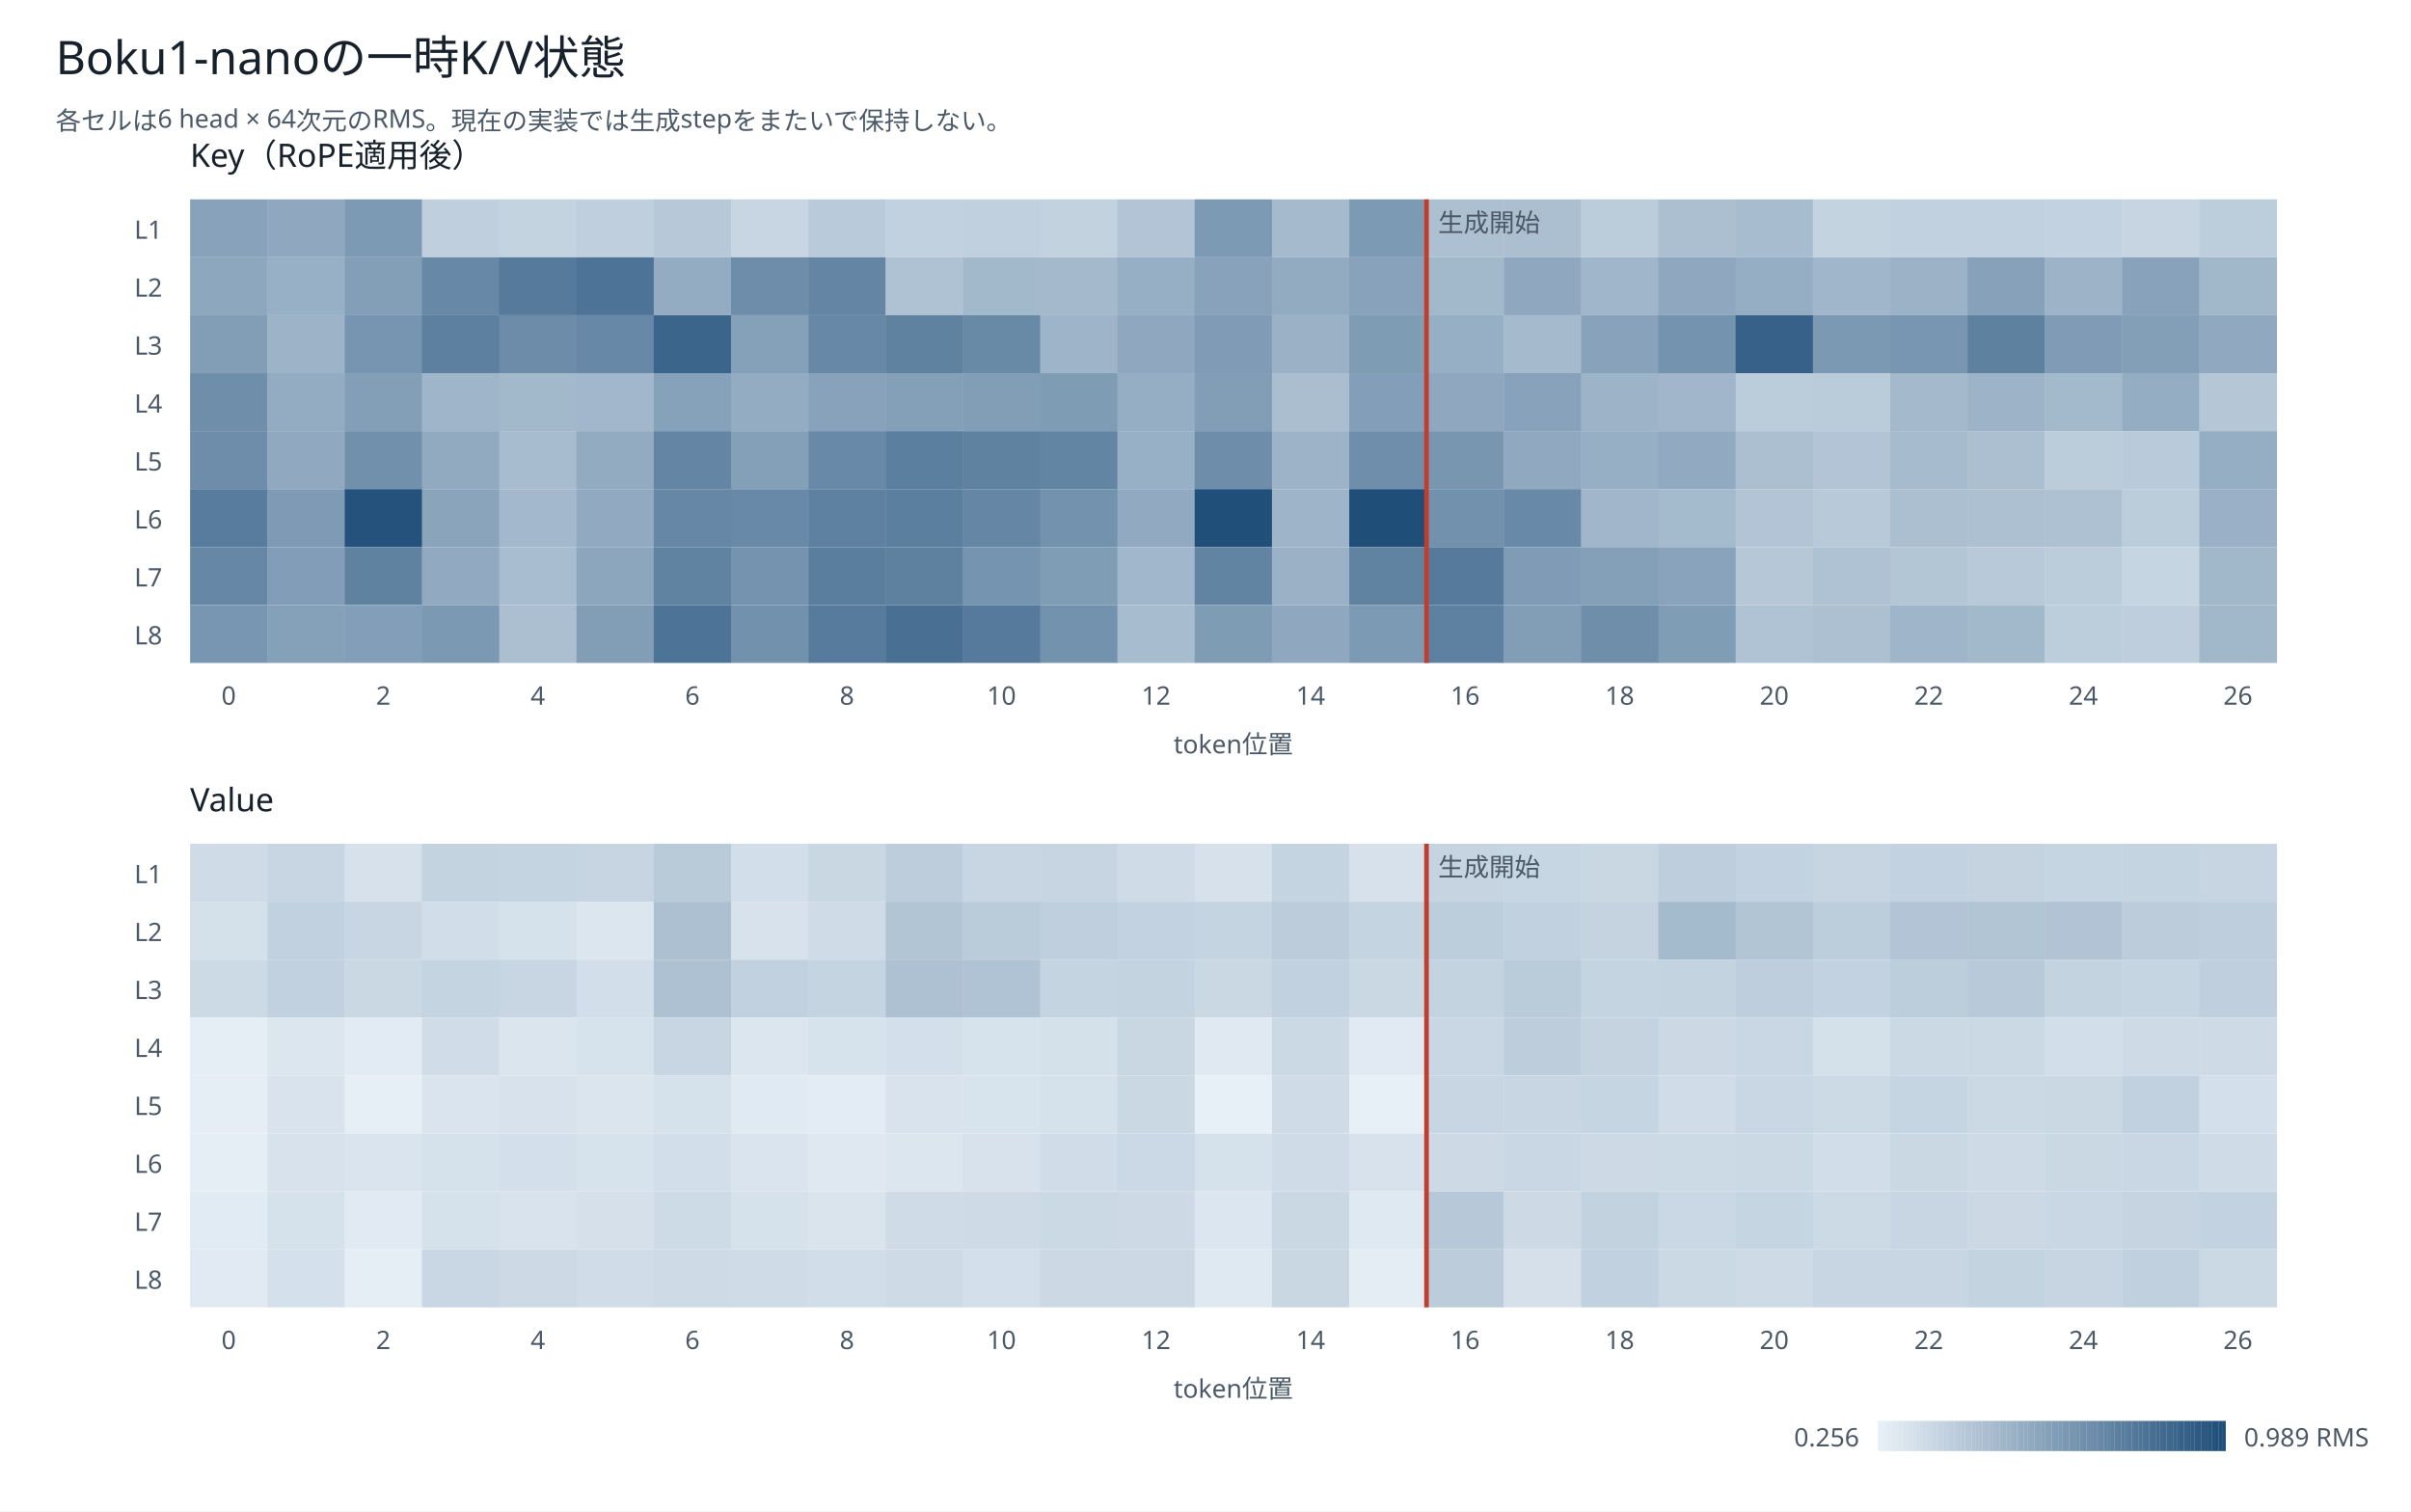
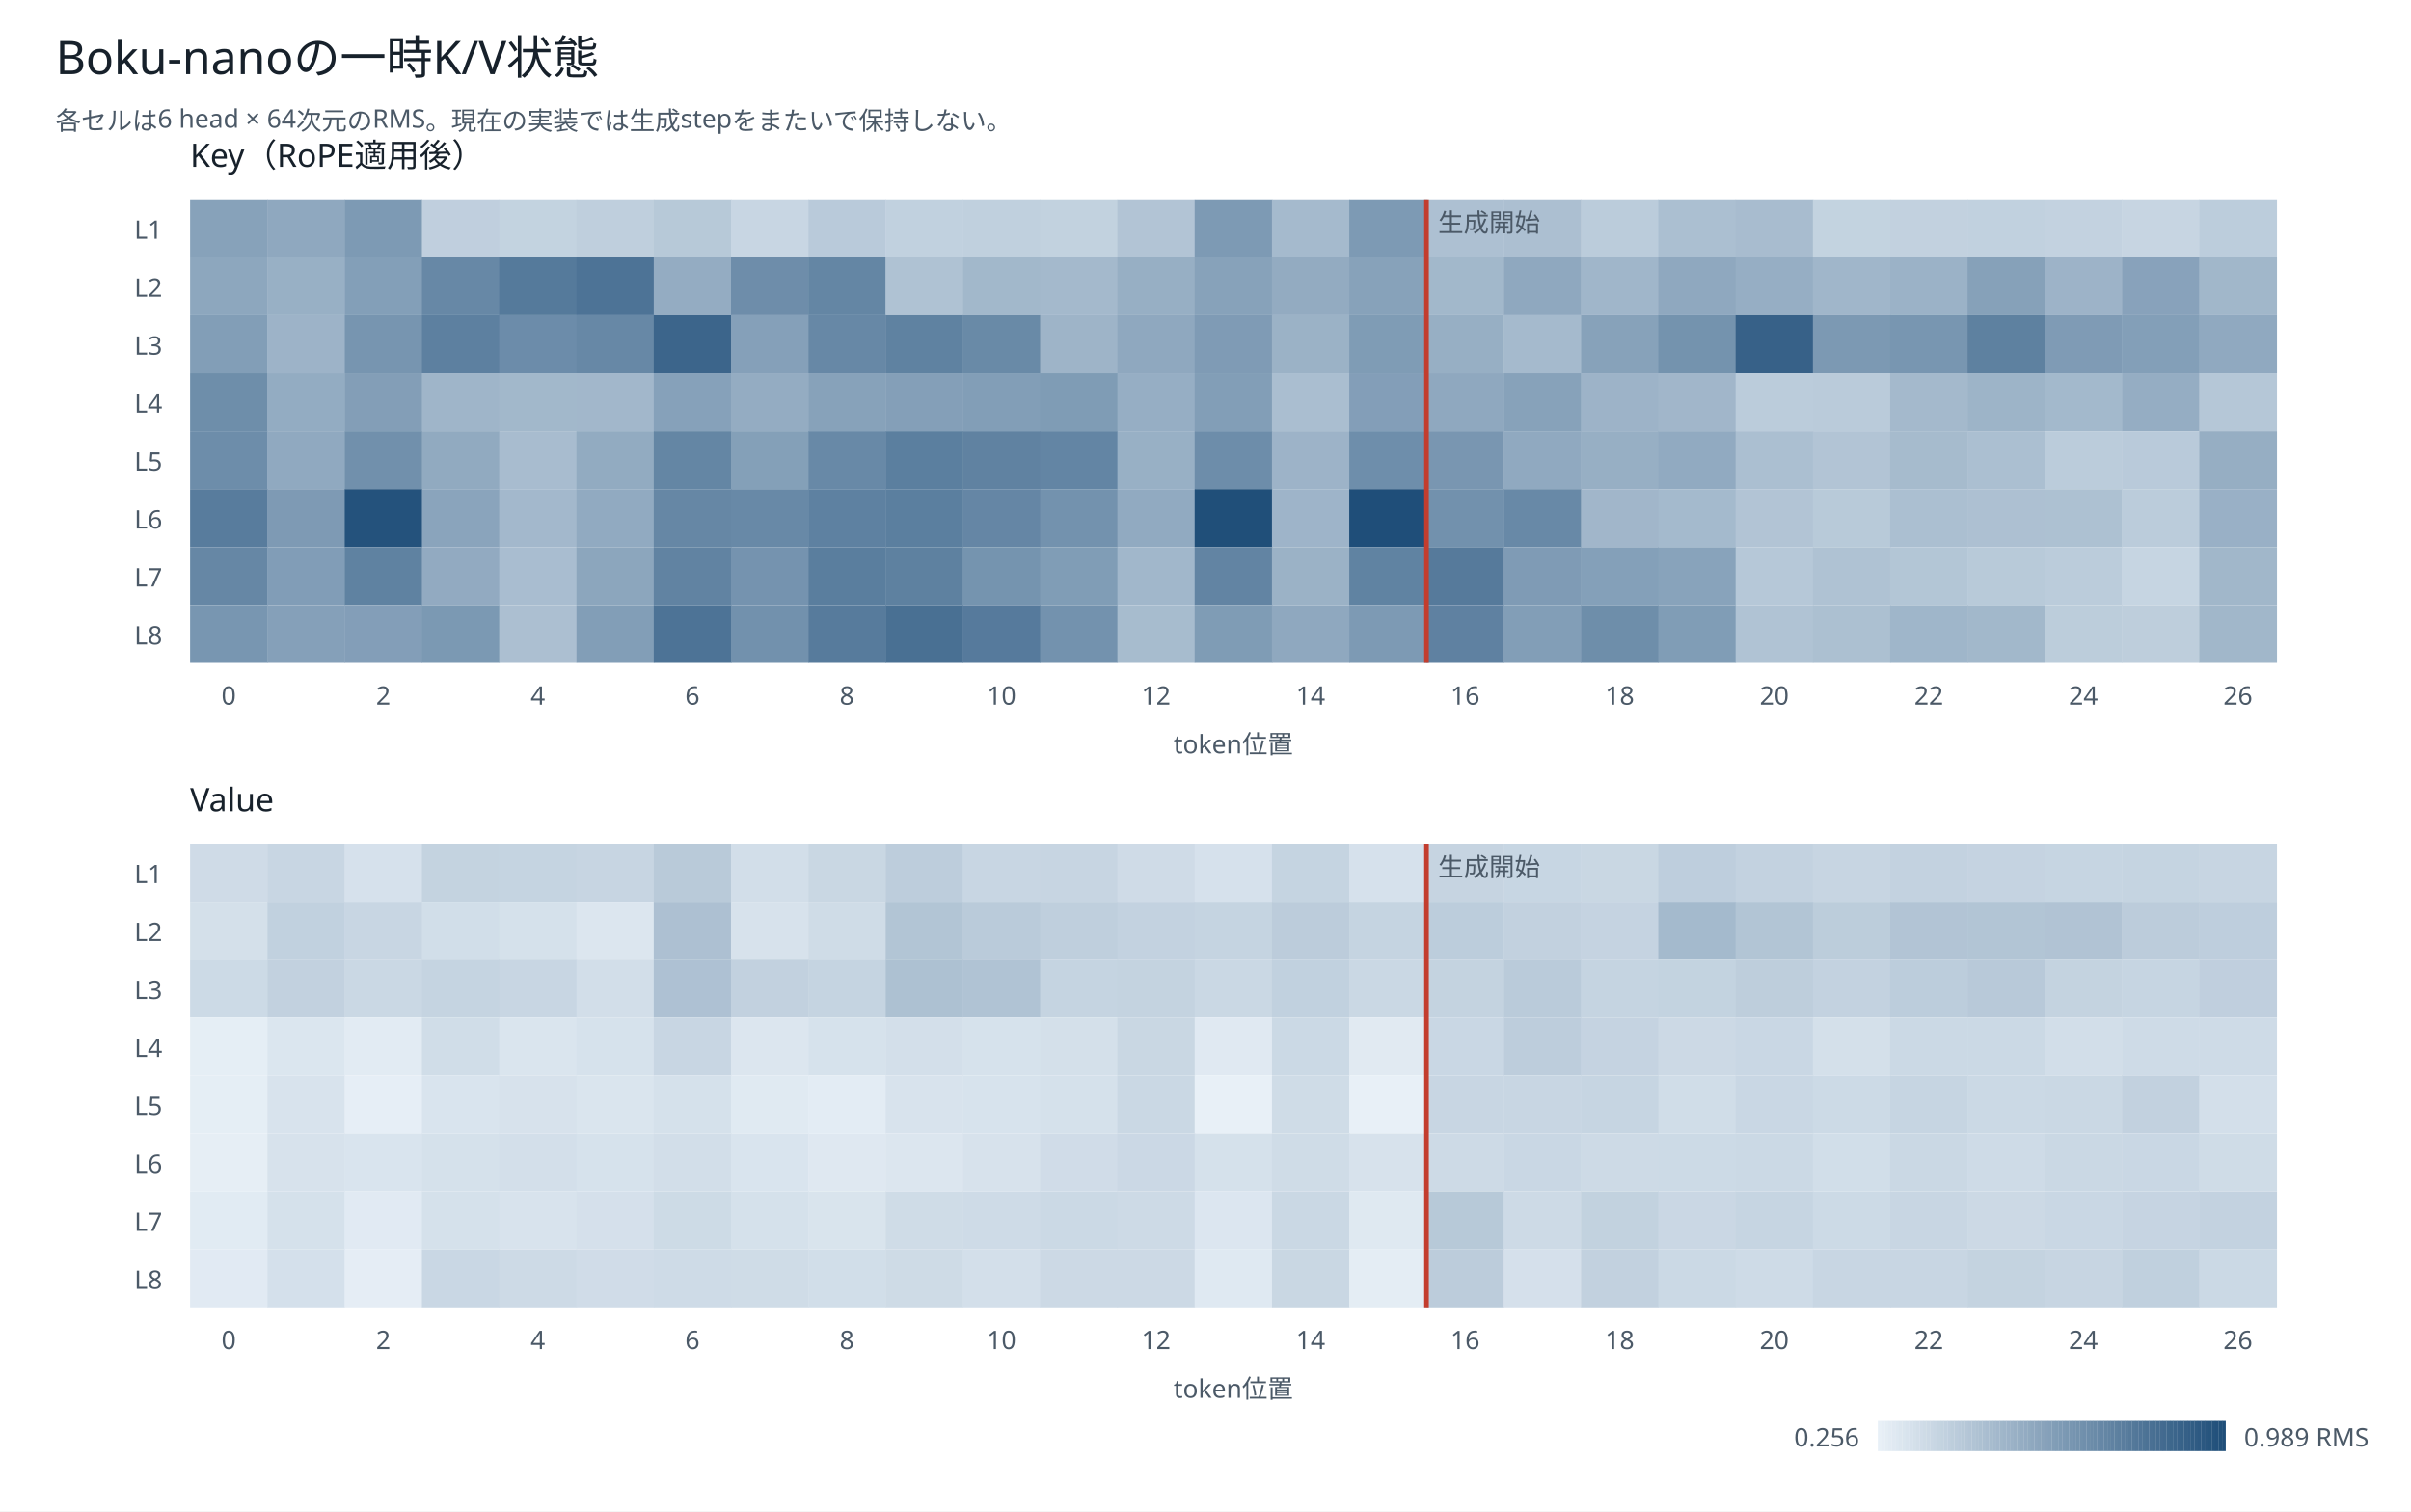
<svg xmlns="http://www.w3.org/2000/svg" width="1040" height="652" viewBox="0 0 1040 652">
  <rect width="100%" height="100%" fill="#ffffff" />
  <style>text{font-family:system-ui,sans-serif;fill:#17212b;font-size:13px}.small{font-size:11px;fill:#4b5967}.title{font-size:20px;font-weight:500}.label{font-size:14px;font-weight:500}</style>
-   <text x="24" y="32" class="title">Boku1-nanoの一時K/V状態</text>
+   <text x="24" y="32" class="title">Boku-nanoの一時K/V状態</text>
  <text x="24" y="56" class="small">各セルは6 head × 64次元のRMS。現在の実装では生成stepをまたいで保持しない。</text>
  <text x="82" y="72" class="label">Key（RoPE適用後）</text>
  <text x="70" y="103" text-anchor="end" class="small">L1</text>
  <rect x="82.00" y="86" width="33.53" height="25" fill="#87a2ba" />
  <rect x="115.33" y="86" width="33.53" height="25" fill="#8fa8bf" />
  <rect x="148.67" y="86" width="33.53" height="25" fill="#7d9ab4" />
  <rect x="182.00" y="86" width="33.53" height="25" fill="#c0cfde" />
  <rect x="215.33" y="86" width="33.53" height="25" fill="#c3d3e0" />
  <rect x="248.67" y="86" width="33.53" height="25" fill="#bfcfdd" />
  <rect x="282.00" y="86" width="33.53" height="25" fill="#b7c9d8" />
  <rect x="315.33" y="86" width="33.53" height="25" fill="#c8d6e3" />
  <rect x="348.67" y="86" width="33.53" height="25" fill="#b9cada" />
  <rect x="382.00" y="86" width="33.53" height="25" fill="#c1d1df" />
  <rect x="415.33" y="86" width="33.53" height="25" fill="#c0d0de" />
  <rect x="448.67" y="86" width="33.53" height="25" fill="#c2d2df" />
  <rect x="482.00" y="86" width="33.53" height="25" fill="#b2c4d5" />
  <rect x="515.33" y="86" width="33.53" height="25" fill="#7d9ab4" />
  <rect x="548.67" y="86" width="33.53" height="25" fill="#a5bacd" />
  <rect x="582.00" y="86" width="33.53" height="25" fill="#7d9ab4" />
  <rect x="615.33" y="86" width="33.53" height="25" fill="#adc0d2" />
  <rect x="648.67" y="86" width="33.53" height="25" fill="#acbfd1" />
  <rect x="682.00" y="86" width="33.53" height="25" fill="#bbccdb" />
  <rect x="715.33" y="86" width="33.53" height="25" fill="#abbfd1" />
  <rect x="748.67" y="86" width="33.53" height="25" fill="#a8bccf" />
  <rect x="782.00" y="86" width="33.53" height="25" fill="#c3d3e0" />
  <rect x="815.33" y="86" width="33.53" height="25" fill="#c2d1df" />
  <rect x="848.67" y="86" width="33.53" height="25" fill="#c1d1df" />
  <rect x="882.00" y="86" width="33.53" height="25" fill="#c3d2e0" />
  <rect x="915.33" y="86" width="33.53" height="25" fill="#c7d5e2" />
  <rect x="948.67" y="86" width="33.53" height="25" fill="#bccddc" />
  <text x="70" y="128" text-anchor="end" class="small">L2</text>
  <rect x="82.00" y="111" width="33.53" height="25" fill="#8da7be" />
  <rect x="115.33" y="111" width="33.53" height="25" fill="#98b0c5" />
  <rect x="148.67" y="111" width="33.53" height="25" fill="#839fb8" />
  <rect x="182.00" y="111" width="33.53" height="25" fill="#6788a6" />
  <rect x="215.33" y="111" width="33.53" height="25" fill="#557a9b" />
  <rect x="248.67" y="111" width="33.53" height="25" fill="#4d7396" />
  <rect x="282.00" y="111" width="33.53" height="25" fill="#94acc2" />
  <rect x="315.33" y="111" width="33.53" height="25" fill="#6e8daa" />
  <rect x="348.67" y="111" width="33.53" height="25" fill="#6486a4" />
  <rect x="382.00" y="111" width="33.53" height="25" fill="#afc2d3" />
  <rect x="415.33" y="111" width="33.53" height="25" fill="#a2b8cb" />
  <rect x="448.67" y="111" width="33.53" height="25" fill="#a4b9cc" />
  <rect x="482.00" y="111" width="33.53" height="25" fill="#97afc4" />
  <rect x="515.33" y="111" width="33.53" height="25" fill="#87a2ba" />
  <rect x="548.67" y="111" width="33.53" height="25" fill="#93abc1" />
  <rect x="582.00" y="111" width="33.53" height="25" fill="#87a2ba" />
  <rect x="615.33" y="111" width="33.53" height="25" fill="#a2b8cb" />
  <rect x="648.67" y="111" width="33.53" height="25" fill="#8fa8bf" />
  <rect x="682.00" y="111" width="33.53" height="25" fill="#a0b6ca" />
  <rect x="715.33" y="111" width="33.53" height="25" fill="#8fa8bf" />
  <rect x="748.67" y="111" width="33.53" height="25" fill="#96aec4" />
  <rect x="782.00" y="111" width="33.53" height="25" fill="#a0b6ca" />
  <rect x="815.33" y="111" width="33.53" height="25" fill="#9bb2c7" />
  <rect x="848.67" y="111" width="33.53" height="25" fill="#86a1b9" />
  <rect x="882.00" y="111" width="33.53" height="25" fill="#9db3c8" />
  <rect x="915.33" y="111" width="33.53" height="25" fill="#88a2bb" />
  <rect x="948.67" y="111" width="33.53" height="25" fill="#a1b7ca" />
  <text x="70" y="153" text-anchor="end" class="small">L3</text>
  <rect x="82.00" y="136" width="33.53" height="25" fill="#829eb7" />
  <rect x="115.33" y="136" width="33.53" height="25" fill="#9db3c8" />
  <rect x="148.67" y="136" width="33.53" height="25" fill="#7795b0" />
  <rect x="182.00" y="136" width="33.53" height="25" fill="#5d80a0" />
  <rect x="215.33" y="136" width="33.53" height="25" fill="#6c8caa" />
  <rect x="248.67" y="136" width="33.53" height="25" fill="#6788a6" />
  <rect x="282.00" y="136" width="33.53" height="25" fill="#3c658b" />
  <rect x="315.33" y="136" width="33.53" height="25" fill="#85a0b9" />
  <rect x="348.67" y="136" width="33.53" height="25" fill="#6788a6" />
  <rect x="382.00" y="136" width="33.53" height="25" fill="#5f82a1" />
  <rect x="415.33" y="136" width="33.53" height="25" fill="#698aa7" />
  <rect x="448.67" y="136" width="33.53" height="25" fill="#9eb4c8" />
  <rect x="482.00" y="136" width="33.53" height="25" fill="#8fa8bf" />
  <rect x="515.33" y="136" width="33.53" height="25" fill="#7f9bb5" />
  <rect x="548.67" y="136" width="33.53" height="25" fill="#9bb2c6" />
  <rect x="582.00" y="136" width="33.53" height="25" fill="#7f9cb5" />
  <rect x="615.33" y="136" width="33.53" height="25" fill="#97afc4" />
  <rect x="648.67" y="136" width="33.53" height="25" fill="#a5bacd" />
  <rect x="682.00" y="136" width="33.53" height="25" fill="#87a2ba" />
  <rect x="715.33" y="136" width="33.53" height="25" fill="#7493ae" />
  <rect x="748.67" y="136" width="33.53" height="25" fill="#376188" />
  <rect x="782.00" y="136" width="33.53" height="25" fill="#7c99b3" />
  <rect x="815.33" y="136" width="33.53" height="25" fill="#7896b1" />
  <rect x="848.67" y="136" width="33.53" height="25" fill="#5e81a0" />
  <rect x="882.00" y="136" width="33.53" height="25" fill="#7f9bb5" />
  <rect x="915.33" y="136" width="33.53" height="25" fill="#839fb8" />
  <rect x="948.67" y="136" width="33.53" height="25" fill="#90a9c0" />
  <text x="70" y="178" text-anchor="end" class="small">L4</text>
  <rect x="82.00" y="161" width="33.53" height="25" fill="#6e8eaa" />
  <rect x="115.33" y="161" width="33.53" height="25" fill="#93acc2" />
  <rect x="148.67" y="161" width="33.53" height="25" fill="#839eb7" />
  <rect x="182.00" y="161" width="33.53" height="25" fill="#9fb5c9" />
  <rect x="215.33" y="161" width="33.53" height="25" fill="#a2b8cb" />
  <rect x="248.67" y="161" width="33.53" height="25" fill="#a2b7cb" />
  <rect x="282.00" y="161" width="33.53" height="25" fill="#86a1ba" />
  <rect x="315.33" y="161" width="33.53" height="25" fill="#94acc2" />
  <rect x="348.67" y="161" width="33.53" height="25" fill="#87a2ba" />
  <rect x="382.00" y="161" width="33.53" height="25" fill="#849fb8" />
  <rect x="415.33" y="161" width="33.53" height="25" fill="#829eb7" />
  <rect x="448.67" y="161" width="33.53" height="25" fill="#7f9cb5" />
  <rect x="482.00" y="161" width="33.53" height="25" fill="#96aec4" />
  <rect x="515.33" y="161" width="33.53" height="25" fill="#829eb7" />
  <rect x="548.67" y="161" width="33.53" height="25" fill="#aabed0" />
  <rect x="582.00" y="161" width="33.53" height="25" fill="#839eb8" />
  <rect x="615.33" y="161" width="33.53" height="25" fill="#8fa8bf" />
  <rect x="648.67" y="161" width="33.53" height="25" fill="#87a2ba" />
  <rect x="682.00" y="161" width="33.53" height="25" fill="#9db3c8" />
  <rect x="715.33" y="161" width="33.53" height="25" fill="#a1b6ca" />
  <rect x="748.67" y="161" width="33.53" height="25" fill="#bbccdb" />
  <rect x="782.00" y="161" width="33.53" height="25" fill="#bacbda" />
  <rect x="815.33" y="161" width="33.53" height="25" fill="#a4b9cc" />
  <rect x="848.67" y="161" width="33.53" height="25" fill="#9db4c8" />
  <rect x="882.00" y="161" width="33.53" height="25" fill="#a3b9cc" />
  <rect x="915.33" y="161" width="33.53" height="25" fill="#95adc3" />
  <rect x="948.67" y="161" width="33.53" height="25" fill="#b5c7d7" />
  <text x="70" y="203" text-anchor="end" class="small">L5</text>
  <rect x="82.00" y="186" width="33.53" height="25" fill="#6d8daa" />
  <rect x="115.33" y="186" width="33.53" height="25" fill="#90a9c0" />
  <rect x="148.67" y="186" width="33.53" height="25" fill="#7190ac" />
  <rect x="182.00" y="186" width="33.53" height="25" fill="#91aac0" />
  <rect x="215.33" y="186" width="33.53" height="25" fill="#a8bccf" />
  <rect x="248.67" y="186" width="33.53" height="25" fill="#92abc1" />
  <rect x="282.00" y="186" width="33.53" height="25" fill="#6486a4" />
  <rect x="315.33" y="186" width="33.53" height="25" fill="#84a0b8" />
  <rect x="348.67" y="186" width="33.53" height="25" fill="#6889a7" />
  <rect x="382.00" y="186" width="33.53" height="25" fill="#5b7f9f" />
  <rect x="415.33" y="186" width="33.53" height="25" fill="#6082a1" />
  <rect x="448.67" y="186" width="33.53" height="25" fill="#6385a4" />
  <rect x="482.00" y="186" width="33.53" height="25" fill="#98b0c5" />
  <rect x="515.33" y="186" width="33.53" height="25" fill="#6d8daa" />
  <rect x="548.67" y="186" width="33.53" height="25" fill="#9db3c8" />
  <rect x="582.00" y="186" width="33.53" height="25" fill="#6e8eab" />
  <rect x="615.33" y="186" width="33.53" height="25" fill="#7996b1" />
  <rect x="648.67" y="186" width="33.53" height="25" fill="#90a9c0" />
  <rect x="682.00" y="186" width="33.53" height="25" fill="#97afc4" />
  <rect x="715.33" y="186" width="33.53" height="25" fill="#91aac1" />
  <rect x="748.67" y="186" width="33.53" height="25" fill="#abbfd1" />
  <rect x="782.00" y="186" width="33.53" height="25" fill="#b2c4d5" />
  <rect x="815.33" y="186" width="33.53" height="25" fill="#a6bbcd" />
  <rect x="848.67" y="186" width="33.53" height="25" fill="#abbfd1" />
  <rect x="882.00" y="186" width="33.53" height="25" fill="#bbccdb" />
  <rect x="915.33" y="186" width="33.53" height="25" fill="#b9cada" />
  <rect x="948.67" y="186" width="33.53" height="25" fill="#96aec3" />
  <text x="70" y="228" text-anchor="end" class="small">L6</text>
  <rect x="82.00" y="211" width="33.53" height="25" fill="#587c9d" />
  <rect x="115.33" y="211" width="33.53" height="25" fill="#7e9ab4" />
  <rect x="148.67" y="211" width="33.53" height="25" fill="#24527c" />
  <rect x="182.00" y="211" width="33.53" height="25" fill="#8aa4bc" />
  <rect x="215.33" y="211" width="33.53" height="25" fill="#a3b8cc" />
  <rect x="248.67" y="211" width="33.53" height="25" fill="#91aac1" />
  <rect x="282.00" y="211" width="33.53" height="25" fill="#6687a5" />
  <rect x="315.33" y="211" width="33.53" height="25" fill="#6889a7" />
  <rect x="348.67" y="211" width="33.53" height="25" fill="#5e81a1" />
  <rect x="382.00" y="211" width="33.53" height="25" fill="#5b7f9f" />
  <rect x="415.33" y="211" width="33.53" height="25" fill="#6586a5" />
  <rect x="448.67" y="211" width="33.53" height="25" fill="#7392ae" />
  <rect x="482.00" y="211" width="33.53" height="25" fill="#91aac1" />
  <rect x="515.33" y="211" width="33.53" height="25" fill="#204f79" />
  <rect x="548.67" y="211" width="33.53" height="25" fill="#9eb4c9" />
  <rect x="582.00" y="211" width="33.53" height="25" fill="#1f4e79" />
  <rect x="615.33" y="211" width="33.53" height="25" fill="#7291ad" />
  <rect x="648.67" y="211" width="33.53" height="25" fill="#6889a7" />
  <rect x="682.00" y="211" width="33.53" height="25" fill="#a1b6ca" />
  <rect x="715.33" y="211" width="33.53" height="25" fill="#a4bacd" />
  <rect x="748.67" y="211" width="33.53" height="25" fill="#b2c4d5" />
  <rect x="782.00" y="211" width="33.53" height="25" fill="#b8cad9" />
  <rect x="815.33" y="211" width="33.53" height="25" fill="#abbfd1" />
  <rect x="848.67" y="211" width="33.53" height="25" fill="#adc0d2" />
  <rect x="882.00" y="211" width="33.53" height="25" fill="#adc1d2" />
  <rect x="915.33" y="211" width="33.53" height="25" fill="#bbccdb" />
  <rect x="948.67" y="211" width="33.53" height="25" fill="#99b0c6" />
  <text x="70" y="253" text-anchor="end" class="small">L7</text>
  <rect x="82.00" y="236" width="33.53" height="25" fill="#6687a5" />
  <rect x="115.33" y="236" width="33.53" height="25" fill="#819db7" />
  <rect x="148.67" y="236" width="33.53" height="25" fill="#5f82a1" />
  <rect x="182.00" y="236" width="33.53" height="25" fill="#92aac1" />
  <rect x="215.33" y="236" width="33.53" height="25" fill="#a9bdd0" />
  <rect x="248.67" y="236" width="33.53" height="25" fill="#8ca6bd" />
  <rect x="282.00" y="236" width="33.53" height="25" fill="#6183a2" />
  <rect x="315.33" y="236" width="33.53" height="25" fill="#7593af" />
  <rect x="348.67" y="236" width="33.53" height="25" fill="#5a7e9e" />
  <rect x="382.00" y="236" width="33.53" height="25" fill="#5e81a0" />
  <rect x="415.33" y="236" width="33.53" height="25" fill="#7594af" />
  <rect x="448.67" y="236" width="33.53" height="25" fill="#809db6" />
  <rect x="482.00" y="236" width="33.53" height="25" fill="#a1b7cb" />
  <rect x="515.33" y="236" width="33.53" height="25" fill="#6284a3" />
  <rect x="548.67" y="236" width="33.53" height="25" fill="#9bb2c6" />
  <rect x="582.00" y="236" width="33.53" height="25" fill="#6083a2" />
  <rect x="615.33" y="236" width="33.53" height="25" fill="#567a9b" />
  <rect x="648.67" y="236" width="33.53" height="25" fill="#7f9bb5" />
  <rect x="682.00" y="236" width="33.53" height="25" fill="#84a0b9" />
  <rect x="715.33" y="236" width="33.53" height="25" fill="#88a3bb" />
  <rect x="748.67" y="236" width="33.53" height="25" fill="#b6c8d8" />
  <rect x="782.00" y="236" width="33.53" height="25" fill="#afc2d3" />
  <rect x="815.33" y="236" width="33.53" height="25" fill="#b3c6d6" />
  <rect x="848.67" y="236" width="33.53" height="25" fill="#b8cad9" />
  <rect x="882.00" y="236" width="33.53" height="25" fill="#bbccdb" />
  <rect x="915.33" y="236" width="33.53" height="25" fill="#c6d5e2" />
  <rect x="948.67" y="236" width="33.53" height="25" fill="#a1b7ca" />
  <text x="70" y="278" text-anchor="end" class="small">L8</text>
  <rect x="82.00" y="261" width="33.53" height="25" fill="#7896b1" />
  <rect x="115.33" y="261" width="33.53" height="25" fill="#85a0b9" />
  <rect x="148.67" y="261" width="33.53" height="25" fill="#839eb8" />
  <rect x="182.00" y="261" width="33.53" height="25" fill="#7b99b3" />
  <rect x="215.33" y="261" width="33.53" height="25" fill="#acbfd1" />
  <rect x="248.67" y="261" width="33.53" height="25" fill="#829eb7" />
  <rect x="282.00" y="261" width="33.53" height="25" fill="#4d7396" />
  <rect x="315.33" y="261" width="33.53" height="25" fill="#7291ad" />
  <rect x="348.67" y="261" width="33.53" height="25" fill="#577b9c" />
  <rect x="382.00" y="261" width="33.53" height="25" fill="#497093" />
  <rect x="415.33" y="261" width="33.53" height="25" fill="#567a9c" />
  <rect x="448.67" y="261" width="33.53" height="25" fill="#7392ae" />
  <rect x="482.00" y="261" width="33.53" height="25" fill="#a7bcce" />
  <rect x="515.33" y="261" width="33.53" height="25" fill="#7f9cb5" />
  <rect x="548.67" y="261" width="33.53" height="25" fill="#8fa8bf" />
  <rect x="582.00" y="261" width="33.53" height="25" fill="#7d9ab4" />
  <rect x="615.33" y="261" width="33.53" height="25" fill="#5f81a1" />
  <rect x="648.67" y="261" width="33.53" height="25" fill="#829eb7" />
  <rect x="682.00" y="261" width="33.53" height="25" fill="#6e8eaa" />
  <rect x="715.33" y="261" width="33.53" height="25" fill="#809db6" />
  <rect x="748.67" y="261" width="33.53" height="25" fill="#b0c3d4" />
  <rect x="782.00" y="261" width="33.53" height="25" fill="#acc0d1" />
  <rect x="815.33" y="261" width="33.53" height="25" fill="#9fb6ca" />
  <rect x="848.67" y="261" width="33.53" height="25" fill="#a2b8cb" />
  <rect x="882.00" y="261" width="33.53" height="25" fill="#bccddb" />
  <rect x="915.33" y="261" width="33.53" height="25" fill="#becedc" />
  <rect x="948.67" y="261" width="33.53" height="25" fill="#a1b7ca" />
  <line x1="615.33" y1="86" x2="615.33" y2="286" stroke="#c33d2e" stroke-width="2" />
  <text x="620.33" y="100" class="small">生成開始</text>
  <text x="98.67" y="304" text-anchor="middle" class="small">0</text>
  <text x="165.33" y="304" text-anchor="middle" class="small">2</text>
  <text x="232.00" y="304" text-anchor="middle" class="small">4</text>
  <text x="298.67" y="304" text-anchor="middle" class="small">6</text>
  <text x="365.33" y="304" text-anchor="middle" class="small">8</text>
  <text x="432.00" y="304" text-anchor="middle" class="small">10</text>
  <text x="498.67" y="304" text-anchor="middle" class="small">12</text>
  <text x="565.33" y="304" text-anchor="middle" class="small">14</text>
  <text x="632.00" y="304" text-anchor="middle" class="small">16</text>
  <text x="698.67" y="304" text-anchor="middle" class="small">18</text>
  <text x="765.33" y="304" text-anchor="middle" class="small">20</text>
  <text x="832.00" y="304" text-anchor="middle" class="small">22</text>
  <text x="898.67" y="304" text-anchor="middle" class="small">24</text>
  <text x="965.33" y="304" text-anchor="middle" class="small">26</text>
  <text x="532.00" y="325" text-anchor="middle" class="small">token位置</text>
  <text x="82" y="350" class="label">Value</text>
  <text x="70" y="381" text-anchor="end" class="small">L1</text>
  <rect x="82.00" y="364" width="33.53" height="25" fill="#cfdbe7" />
  <rect x="115.33" y="364" width="33.53" height="25" fill="#c8d6e3" />
  <rect x="148.67" y="364" width="33.53" height="25" fill="#d6e1ec" />
  <rect x="182.00" y="364" width="33.53" height="25" fill="#c4d3e0" />
  <rect x="215.33" y="364" width="33.53" height="25" fill="#c5d4e1" />
  <rect x="248.67" y="364" width="33.53" height="25" fill="#c7d5e2" />
  <rect x="282.00" y="364" width="33.53" height="25" fill="#b9cad9" />
  <rect x="315.33" y="364" width="33.53" height="25" fill="#d2dee9" />
  <rect x="348.67" y="364" width="33.53" height="25" fill="#c9d7e3" />
  <rect x="382.00" y="364" width="33.53" height="25" fill="#bdcddc" />
  <rect x="415.33" y="364" width="33.53" height="25" fill="#c8d6e3" />
  <rect x="448.67" y="364" width="33.53" height="25" fill="#c7d5e2" />
  <rect x="482.00" y="364" width="33.53" height="25" fill="#cfdbe7" />
  <rect x="515.33" y="364" width="33.53" height="25" fill="#d6e1ec" />
  <rect x="548.67" y="364" width="33.53" height="25" fill="#c5d4e1" />
  <rect x="582.00" y="364" width="33.53" height="25" fill="#d6e1ec" />
  <rect x="615.33" y="364" width="33.53" height="25" fill="#c6d4e1" />
  <rect x="648.67" y="364" width="33.53" height="25" fill="#c7d6e3" />
  <rect x="682.00" y="364" width="33.53" height="25" fill="#c9d7e3" />
  <rect x="715.33" y="364" width="33.53" height="25" fill="#becedd" />
  <rect x="748.67" y="364" width="33.53" height="25" fill="#c3d2e0" />
  <rect x="782.00" y="364" width="33.53" height="25" fill="#c7d5e2" />
  <rect x="815.33" y="364" width="33.53" height="25" fill="#c3d2e0" />
  <rect x="848.67" y="364" width="33.53" height="25" fill="#c5d3e1" />
  <rect x="882.00" y="364" width="33.53" height="25" fill="#c6d5e2" />
  <rect x="915.33" y="364" width="33.53" height="25" fill="#c5d4e1" />
  <rect x="948.67" y="364" width="33.53" height="25" fill="#c7d5e2" />
  <text x="70" y="406" text-anchor="end" class="small">L2</text>
  <rect x="82.00" y="389" width="33.53" height="25" fill="#d4e0ea" />
  <rect x="115.33" y="389" width="33.53" height="25" fill="#c1d1df" />
  <rect x="148.67" y="389" width="33.53" height="25" fill="#c8d6e3" />
  <rect x="182.00" y="389" width="33.53" height="25" fill="#d1dee9" />
  <rect x="215.33" y="389" width="33.53" height="25" fill="#d5e1eb" />
  <rect x="248.67" y="389" width="33.53" height="25" fill="#dce6ef" />
  <rect x="282.00" y="389" width="33.53" height="25" fill="#adc0d2" />
  <rect x="315.33" y="389" width="33.53" height="25" fill="#d7e2ec" />
  <rect x="348.67" y="389" width="33.53" height="25" fill="#cfdce7" />
  <rect x="382.00" y="389" width="33.53" height="25" fill="#b2c5d5" />
  <rect x="415.33" y="389" width="33.53" height="25" fill="#bacbda" />
  <rect x="448.67" y="389" width="33.53" height="25" fill="#bfcfdd" />
  <rect x="482.00" y="389" width="33.53" height="25" fill="#c3d2e0" />
  <rect x="515.33" y="389" width="33.53" height="25" fill="#c5d4e1" />
  <rect x="548.67" y="389" width="33.53" height="25" fill="#bcccdb" />
  <rect x="582.00" y="389" width="33.53" height="25" fill="#c5d4e1" />
  <rect x="615.33" y="389" width="33.53" height="25" fill="#bccddc" />
  <rect x="648.67" y="389" width="33.53" height="25" fill="#c2d1df" />
  <rect x="682.00" y="389" width="33.53" height="25" fill="#c5d3e1" />
  <rect x="715.33" y="389" width="33.53" height="25" fill="#a4bacd" />
  <rect x="748.67" y="389" width="33.53" height="25" fill="#b2c5d5" />
  <rect x="782.00" y="389" width="33.53" height="25" fill="#bccddb" />
  <rect x="815.33" y="389" width="33.53" height="25" fill="#b2c4d5" />
  <rect x="848.67" y="389" width="33.53" height="25" fill="#b2c5d5" />
  <rect x="882.00" y="389" width="33.53" height="25" fill="#b1c3d4" />
  <rect x="915.33" y="389" width="33.53" height="25" fill="#bcccdb" />
  <rect x="948.67" y="389" width="33.53" height="25" fill="#becedd" />
  <text x="70" y="431" text-anchor="end" class="small">L3</text>
  <rect x="82.00" y="414" width="33.53" height="25" fill="#ccdae6" />
  <rect x="115.33" y="414" width="33.53" height="25" fill="#c2d1df" />
  <rect x="148.67" y="414" width="33.53" height="25" fill="#cad8e4" />
  <rect x="182.00" y="414" width="33.53" height="25" fill="#c5d4e1" />
  <rect x="215.33" y="414" width="33.53" height="25" fill="#c8d6e3" />
  <rect x="248.67" y="414" width="33.53" height="25" fill="#d2dee9" />
  <rect x="282.00" y="414" width="33.53" height="25" fill="#aec1d3" />
  <rect x="315.33" y="414" width="33.53" height="25" fill="#c2d1df" />
  <rect x="348.67" y="414" width="33.53" height="25" fill="#c5d4e1" />
  <rect x="382.00" y="414" width="33.53" height="25" fill="#adc1d2" />
  <rect x="415.33" y="414" width="33.53" height="25" fill="#b0c3d4" />
  <rect x="448.67" y="414" width="33.53" height="25" fill="#c5d4e1" />
  <rect x="482.00" y="414" width="33.53" height="25" fill="#c4d3e0" />
  <rect x="515.33" y="414" width="33.53" height="25" fill="#cad8e4" />
  <rect x="548.67" y="414" width="33.53" height="25" fill="#c1d1df" />
  <rect x="582.00" y="414" width="33.53" height="25" fill="#cad8e4" />
  <rect x="615.33" y="414" width="33.53" height="25" fill="#c4d3e0" />
  <rect x="648.67" y="414" width="33.53" height="25" fill="#bacbda" />
  <rect x="682.00" y="414" width="33.53" height="25" fill="#c5d4e1" />
  <rect x="715.33" y="414" width="33.53" height="25" fill="#c3d3e0" />
  <rect x="748.67" y="414" width="33.53" height="25" fill="#becedc" />
  <rect x="782.00" y="414" width="33.53" height="25" fill="#c3d2e0" />
  <rect x="815.33" y="414" width="33.53" height="25" fill="#bccddc" />
  <rect x="848.67" y="414" width="33.53" height="25" fill="#b8c9d9" />
  <rect x="882.00" y="414" width="33.53" height="25" fill="#c4d3e0" />
  <rect x="915.33" y="414" width="33.53" height="25" fill="#c6d5e2" />
  <rect x="948.67" y="414" width="33.53" height="25" fill="#c0cfde" />
  <text x="70" y="456" text-anchor="end" class="small">L4</text>
  <rect x="82.00" y="439" width="33.53" height="25" fill="#e5eef5" />
  <rect x="115.33" y="439" width="33.53" height="25" fill="#dbe6ef" />
  <rect x="148.67" y="439" width="33.53" height="25" fill="#e2ebf3" />
  <rect x="182.00" y="439" width="33.53" height="25" fill="#d0dde8" />
  <rect x="215.33" y="439" width="33.53" height="25" fill="#dae5ee" />
  <rect x="248.67" y="439" width="33.53" height="25" fill="#d6e2ec" />
  <rect x="282.00" y="439" width="33.53" height="25" fill="#c8d6e3" />
  <rect x="315.33" y="439" width="33.53" height="25" fill="#dce6ef" />
  <rect x="348.67" y="439" width="33.53" height="25" fill="#d6e2ec" />
  <rect x="382.00" y="439" width="33.53" height="25" fill="#d3dfea" />
  <rect x="415.33" y="439" width="33.53" height="25" fill="#d6e2ec" />
  <rect x="448.67" y="439" width="33.53" height="25" fill="#d4e0ea" />
  <rect x="482.00" y="439" width="33.53" height="25" fill="#c9d7e3" />
  <rect x="515.33" y="439" width="33.53" height="25" fill="#e0e9f2" />
  <rect x="548.67" y="439" width="33.53" height="25" fill="#cbd9e5" />
  <rect x="582.00" y="439" width="33.53" height="25" fill="#e1eaf2" />
  <rect x="615.33" y="439" width="33.53" height="25" fill="#c9d7e4" />
  <rect x="648.67" y="439" width="33.53" height="25" fill="#bdcddc" />
  <rect x="682.00" y="439" width="33.53" height="25" fill="#c5d3e1" />
  <rect x="715.33" y="439" width="33.53" height="25" fill="#ccd9e5" />
  <rect x="748.67" y="439" width="33.53" height="25" fill="#c9d7e4" />
  <rect x="782.00" y="439" width="33.53" height="25" fill="#d4e0ea" />
  <rect x="815.33" y="439" width="33.53" height="25" fill="#cbd9e5" />
  <rect x="848.67" y="439" width="33.53" height="25" fill="#cbd9e5" />
  <rect x="882.00" y="439" width="33.53" height="25" fill="#d2dee9" />
  <rect x="915.33" y="439" width="33.53" height="25" fill="#cedbe7" />
  <rect x="948.67" y="439" width="33.53" height="25" fill="#cedbe7" />
  <text x="70" y="481" text-anchor="end" class="small">L5</text>
  <rect x="82.00" y="464" width="33.53" height="25" fill="#e5eef5" />
  <rect x="115.33" y="464" width="33.53" height="25" fill="#d8e3ed" />
  <rect x="148.67" y="464" width="33.53" height="25" fill="#e6eef6" />
  <rect x="182.00" y="464" width="33.53" height="25" fill="#d9e4ee" />
  <rect x="215.33" y="464" width="33.53" height="25" fill="#d7e2ec" />
  <rect x="248.67" y="464" width="33.53" height="25" fill="#dae5ee" />
  <rect x="282.00" y="464" width="33.53" height="25" fill="#d5e1eb" />
  <rect x="315.33" y="464" width="33.53" height="25" fill="#e0eaf2" />
  <rect x="348.67" y="464" width="33.53" height="25" fill="#e3ecf4" />
  <rect x="382.00" y="464" width="33.53" height="25" fill="#d8e3ed" />
  <rect x="415.33" y="464" width="33.53" height="25" fill="#d7e3ed" />
  <rect x="448.67" y="464" width="33.53" height="25" fill="#d5e1eb" />
  <rect x="482.00" y="464" width="33.53" height="25" fill="#cad8e4" />
  <rect x="515.33" y="464" width="33.53" height="25" fill="#e8f0f7" />
  <rect x="548.67" y="464" width="33.53" height="25" fill="#cfdce7" />
  <rect x="582.00" y="464" width="33.53" height="25" fill="#e8f0f7" />
  <rect x="615.33" y="464" width="33.53" height="25" fill="#c8d6e3" />
  <rect x="648.67" y="464" width="33.53" height="25" fill="#c8d6e3" />
  <rect x="682.00" y="464" width="33.53" height="25" fill="#c6d5e2" />
  <rect x="715.33" y="464" width="33.53" height="25" fill="#d0dde8" />
  <rect x="748.67" y="464" width="33.53" height="25" fill="#c9d7e4" />
  <rect x="782.00" y="464" width="33.53" height="25" fill="#ccdae6" />
  <rect x="815.33" y="464" width="33.53" height="25" fill="#c6d5e2" />
  <rect x="848.67" y="464" width="33.53" height="25" fill="#cbd9e5" />
  <rect x="882.00" y="464" width="33.53" height="25" fill="#cad8e4" />
  <rect x="915.33" y="464" width="33.53" height="25" fill="#c2d1df" />
  <rect x="948.67" y="464" width="33.53" height="25" fill="#d3dfea" />
  <text x="70" y="506" text-anchor="end" class="small">L6</text>
  <rect x="82.00" y="489" width="33.53" height="25" fill="#e6eef5" />
  <rect x="115.33" y="489" width="33.53" height="25" fill="#d7e2ec" />
  <rect x="148.67" y="489" width="33.53" height="25" fill="#d9e4ee" />
  <rect x="182.00" y="489" width="33.53" height="25" fill="#d5e1eb" />
  <rect x="215.33" y="489" width="33.53" height="25" fill="#d3dfea" />
  <rect x="248.67" y="489" width="33.53" height="25" fill="#d6e2ec" />
  <rect x="282.00" y="489" width="33.53" height="25" fill="#d2dee9" />
  <rect x="315.33" y="489" width="33.53" height="25" fill="#d9e4ee" />
  <rect x="348.67" y="489" width="33.53" height="25" fill="#dfe8f1" />
  <rect x="382.00" y="489" width="33.53" height="25" fill="#dce6ef" />
  <rect x="415.33" y="489" width="33.53" height="25" fill="#d7e2ec" />
  <rect x="448.67" y="489" width="33.53" height="25" fill="#d0dce8" />
  <rect x="482.00" y="489" width="33.53" height="25" fill="#cbd8e5" />
  <rect x="515.33" y="489" width="33.53" height="25" fill="#d5e1eb" />
  <rect x="548.67" y="489" width="33.53" height="25" fill="#cfdce7" />
  <rect x="582.00" y="489" width="33.53" height="25" fill="#d7e2ec" />
  <rect x="615.33" y="489" width="33.53" height="25" fill="#cddae6" />
  <rect x="648.67" y="489" width="33.53" height="25" fill="#c9d7e4" />
  <rect x="682.00" y="489" width="33.53" height="25" fill="#cddae6" />
  <rect x="715.33" y="489" width="33.53" height="25" fill="#ccdae6" />
  <rect x="748.67" y="489" width="33.53" height="25" fill="#cbd9e5" />
  <rect x="782.00" y="489" width="33.53" height="25" fill="#d1dee9" />
  <rect x="815.33" y="489" width="33.53" height="25" fill="#cad8e4" />
  <rect x="848.67" y="489" width="33.53" height="25" fill="#cedbe7" />
  <rect x="882.00" y="489" width="33.53" height="25" fill="#cad8e4" />
  <rect x="915.33" y="489" width="33.53" height="25" fill="#c9d7e4" />
  <rect x="948.67" y="489" width="33.53" height="25" fill="#cfdce7" />
  <text x="70" y="531" text-anchor="end" class="small">L7</text>
  <rect x="82.00" y="514" width="33.53" height="25" fill="#e1ebf3" />
  <rect x="115.33" y="514" width="33.53" height="25" fill="#d5e1eb" />
  <rect x="148.67" y="514" width="33.53" height="25" fill="#e1eaf3" />
  <rect x="182.00" y="514" width="33.53" height="25" fill="#d5e1eb" />
  <rect x="215.33" y="514" width="33.53" height="25" fill="#d8e3ed" />
  <rect x="248.67" y="514" width="33.53" height="25" fill="#d5e0eb" />
  <rect x="282.00" y="514" width="33.53" height="25" fill="#cddbe6" />
  <rect x="315.33" y="514" width="33.53" height="25" fill="#d5e1eb" />
  <rect x="348.67" y="514" width="33.53" height="25" fill="#d9e4ed" />
  <rect x="382.00" y="514" width="33.53" height="25" fill="#cfdce7" />
  <rect x="415.33" y="514" width="33.53" height="25" fill="#cedbe7" />
  <rect x="448.67" y="514" width="33.53" height="25" fill="#cbd9e5" />
  <rect x="482.00" y="514" width="33.53" height="25" fill="#cddae6" />
  <rect x="515.33" y="514" width="33.53" height="25" fill="#dce6f0" />
  <rect x="548.67" y="514" width="33.53" height="25" fill="#cad8e4" />
  <rect x="582.00" y="514" width="33.53" height="25" fill="#dfe9f1" />
  <rect x="615.33" y="514" width="33.53" height="25" fill="#b7c9d8" />
  <rect x="648.67" y="514" width="33.53" height="25" fill="#cddae6" />
  <rect x="682.00" y="514" width="33.53" height="25" fill="#c2d2df" />
  <rect x="715.33" y="514" width="33.53" height="25" fill="#cad7e4" />
  <rect x="748.67" y="514" width="33.53" height="25" fill="#c6d5e2" />
  <rect x="782.00" y="514" width="33.53" height="25" fill="#ccdae6" />
  <rect x="815.33" y="514" width="33.53" height="25" fill="#c8d6e3" />
  <rect x="848.67" y="514" width="33.53" height="25" fill="#ccd9e5" />
  <rect x="882.00" y="514" width="33.53" height="25" fill="#c9d7e4" />
  <rect x="915.33" y="514" width="33.53" height="25" fill="#c6d4e2" />
  <rect x="948.67" y="514" width="33.53" height="25" fill="#c3d2e0" />
  <text x="70" y="556" text-anchor="end" class="small">L8</text>
  <rect x="82.00" y="539" width="33.53" height="25" fill="#e1eaf3" />
  <rect x="115.33" y="539" width="33.53" height="25" fill="#d4e0eb" />
  <rect x="148.67" y="539" width="33.53" height="25" fill="#e5edf5" />
  <rect x="182.00" y="539" width="33.53" height="25" fill="#c9d7e4" />
  <rect x="215.33" y="539" width="33.53" height="25" fill="#cddae6" />
  <rect x="248.67" y="539" width="33.53" height="25" fill="#d0dce8" />
  <rect x="282.00" y="539" width="33.53" height="25" fill="#cedbe7" />
  <rect x="315.33" y="539" width="33.53" height="25" fill="#cfdce7" />
  <rect x="348.67" y="539" width="33.53" height="25" fill="#d1dee9" />
  <rect x="382.00" y="539" width="33.53" height="25" fill="#cedbe6" />
  <rect x="415.33" y="539" width="33.53" height="25" fill="#d3dfea" />
  <rect x="448.67" y="539" width="33.53" height="25" fill="#ccd9e5" />
  <rect x="482.00" y="539" width="33.53" height="25" fill="#ccd9e5" />
  <rect x="515.33" y="539" width="33.53" height="25" fill="#dfe9f2" />
  <rect x="548.67" y="539" width="33.53" height="25" fill="#c9d7e3" />
  <rect x="582.00" y="539" width="33.53" height="25" fill="#e4edf4" />
  <rect x="615.33" y="539" width="33.53" height="25" fill="#bcccdb" />
  <rect x="648.67" y="539" width="33.53" height="25" fill="#d5e0eb" />
  <rect x="682.00" y="539" width="33.53" height="25" fill="#c2d1df" />
  <rect x="715.33" y="539" width="33.53" height="25" fill="#cbd9e5" />
  <rect x="748.67" y="539" width="33.53" height="25" fill="#cedbe7" />
  <rect x="782.00" y="539" width="33.53" height="25" fill="#c8d6e3" />
  <rect x="815.33" y="539" width="33.53" height="25" fill="#c8d6e3" />
  <rect x="848.67" y="539" width="33.53" height="25" fill="#c4d3e0" />
  <rect x="882.00" y="539" width="33.53" height="25" fill="#c7d5e2" />
  <rect x="915.33" y="539" width="33.53" height="25" fill="#c0d0de" />
  <rect x="948.67" y="539" width="33.53" height="25" fill="#cbd9e5" />
  <line x1="615.33" y1="364" x2="615.33" y2="564" stroke="#c33d2e" stroke-width="2" />
  <text x="620.33" y="378" class="small">生成開始</text>
  <text x="98.67" y="582" text-anchor="middle" class="small">0</text>
  <text x="165.33" y="582" text-anchor="middle" class="small">2</text>
  <text x="232.00" y="582" text-anchor="middle" class="small">4</text>
  <text x="298.67" y="582" text-anchor="middle" class="small">6</text>
  <text x="365.33" y="582" text-anchor="middle" class="small">8</text>
  <text x="432.00" y="582" text-anchor="middle" class="small">10</text>
  <text x="498.67" y="582" text-anchor="middle" class="small">12</text>
  <text x="565.33" y="582" text-anchor="middle" class="small">14</text>
  <text x="632.00" y="582" text-anchor="middle" class="small">16</text>
  <text x="698.67" y="582" text-anchor="middle" class="small">18</text>
  <text x="765.33" y="582" text-anchor="middle" class="small">20</text>
  <text x="832.00" y="582" text-anchor="middle" class="small">22</text>
  <text x="898.67" y="582" text-anchor="middle" class="small">24</text>
  <text x="965.33" y="582" text-anchor="middle" class="small">26</text>
  <text x="532.00" y="603" text-anchor="middle" class="small">token位置</text>
  <rect x="810.0" y="613" width="1.6" height="13" fill="#e8f0f7" />
  <rect x="811.5" y="613" width="1.6" height="13" fill="#e6eef6" />
  <rect x="813.0" y="613" width="1.6" height="13" fill="#e4edf4" />
  <rect x="814.5" y="613" width="1.6" height="13" fill="#e2ebf3" />
  <rect x="816.0" y="613" width="1.6" height="13" fill="#e0e9f2" />
  <rect x="817.5" y="613" width="1.6" height="13" fill="#dee8f1" />
  <rect x="819.0" y="613" width="1.6" height="13" fill="#dce6ef" />
  <rect x="820.5" y="613" width="1.6" height="13" fill="#dae5ee" />
  <rect x="822.0" y="613" width="1.6" height="13" fill="#d8e3ed" />
  <rect x="823.5" y="613" width="1.6" height="13" fill="#d6e1ec" />
  <rect x="825.0" y="613" width="1.6" height="13" fill="#d4e0ea" />
  <rect x="826.5" y="613" width="1.6" height="13" fill="#d2dee9" />
  <rect x="828.0" y="613" width="1.6" height="13" fill="#d0dce8" />
  <rect x="829.5" y="613" width="1.6" height="13" fill="#cedbe6" />
  <rect x="831.0" y="613" width="1.6" height="13" fill="#ccd9e5" />
  <rect x="832.5" y="613" width="1.6" height="13" fill="#cad7e4" />
  <rect x="834.0" y="613" width="1.6" height="13" fill="#c8d6e3" />
  <rect x="835.5" y="613" width="1.6" height="13" fill="#c5d4e1" />
  <rect x="837.0" y="613" width="1.6" height="13" fill="#c3d3e0" />
  <rect x="838.5" y="613" width="1.6" height="13" fill="#c1d1df" />
  <rect x="840.0" y="613" width="1.6" height="13" fill="#bfcfde" />
  <rect x="841.5" y="613" width="1.6" height="13" fill="#bdcedc" />
  <rect x="843.0" y="613" width="1.6" height="13" fill="#bbccdb" />
  <rect x="844.5" y="613" width="1.6" height="13" fill="#b9cada" />
  <rect x="846.0" y="613" width="1.6" height="13" fill="#b7c9d8" />
  <rect x="847.5" y="613" width="1.6" height="13" fill="#b5c7d7" />
  <rect x="849.0" y="613" width="1.6" height="13" fill="#b3c5d6" />
  <rect x="850.5" y="613" width="1.6" height="13" fill="#b1c4d5" />
  <rect x="852.0" y="613" width="1.6" height="13" fill="#afc2d3" />
  <rect x="853.5" y="613" width="1.6" height="13" fill="#adc1d2" />
  <rect x="855.0" y="613" width="1.6" height="13" fill="#abbfd1" />
  <rect x="856.5" y="613" width="1.6" height="13" fill="#a9bdd0" />
  <rect x="858.0" y="613" width="1.6" height="13" fill="#a7bcce" />
  <rect x="859.5" y="613" width="1.6" height="13" fill="#a5bacd" />
  <rect x="861.0" y="613" width="1.6" height="13" fill="#a3b8cc" />
  <rect x="862.5" y="613" width="1.6" height="13" fill="#a1b7ca" />
  <rect x="864.0" y="613" width="1.6" height="13" fill="#9fb5c9" />
  <rect x="865.5" y="613" width="1.6" height="13" fill="#9db3c8" />
  <rect x="867.0" y="613" width="1.6" height="13" fill="#9bb2c7" />
  <rect x="868.5" y="613" width="1.6" height="13" fill="#99b0c5" />
  <rect x="870.0" y="613" width="1.6" height="13" fill="#97afc4" />
  <rect x="871.5" y="613" width="1.6" height="13" fill="#95adc3" />
  <rect x="873.0" y="613" width="1.6" height="13" fill="#93abc2" />
  <rect x="874.5" y="613" width="1.6" height="13" fill="#91aac0" />
  <rect x="876.0" y="613" width="1.6" height="13" fill="#8fa8bf" />
  <rect x="877.5" y="613" width="1.6" height="13" fill="#8da6be" />
  <rect x="879.0" y="613" width="1.6" height="13" fill="#8ba5bc" />
  <rect x="880.5" y="613" width="1.6" height="13" fill="#89a3bb" />
  <rect x="882.0" y="613" width="1.6" height="13" fill="#87a1ba" />
  <rect x="883.5" y="613" width="1.6" height="13" fill="#85a0b9" />
  <rect x="885.0" y="613" width="1.6" height="13" fill="#829eb7" />
  <rect x="886.5" y="613" width="1.6" height="13" fill="#809db6" />
  <rect x="888.0" y="613" width="1.6" height="13" fill="#7e9bb5" />
  <rect x="889.5" y="613" width="1.6" height="13" fill="#7c99b4" />
  <rect x="891.0" y="613" width="1.6" height="13" fill="#7a98b2" />
  <rect x="892.5" y="613" width="1.6" height="13" fill="#7896b1" />
  <rect x="894.0" y="613" width="1.6" height="13" fill="#7694b0" />
  <rect x="895.5" y="613" width="1.6" height="13" fill="#7493ae" />
  <rect x="897.0" y="613" width="1.6" height="13" fill="#7291ad" />
  <rect x="898.5" y="613" width="1.6" height="13" fill="#708fac" />
  <rect x="900.0" y="613" width="1.6" height="13" fill="#6e8eab" />
  <rect x="901.5" y="613" width="1.6" height="13" fill="#6c8ca9" />
  <rect x="903.0" y="613" width="1.6" height="13" fill="#6a8ba8" />
  <rect x="904.5" y="613" width="1.6" height="13" fill="#6889a7" />
  <rect x="906.0" y="613" width="1.6" height="13" fill="#6687a6" />
  <rect x="907.5" y="613" width="1.6" height="13" fill="#6486a4" />
  <rect x="909.0" y="613" width="1.6" height="13" fill="#6284a3" />
  <rect x="910.5" y="613" width="1.6" height="13" fill="#6082a2" />
  <rect x="912.0" y="613" width="1.6" height="13" fill="#5e81a0" />
  <rect x="913.5" y="613" width="1.6" height="13" fill="#5c7f9f" />
  <rect x="915.0" y="613" width="1.6" height="13" fill="#5a7d9e" />
  <rect x="916.5" y="613" width="1.6" height="13" fill="#587c9d" />
  <rect x="918.0" y="613" width="1.6" height="13" fill="#567a9b" />
  <rect x="919.5" y="613" width="1.6" height="13" fill="#54799a" />
  <rect x="921.0" y="613" width="1.6" height="13" fill="#527799" />
  <rect x="922.5" y="613" width="1.6" height="13" fill="#507598" />
  <rect x="924.0" y="613" width="1.6" height="13" fill="#4e7496" />
  <rect x="925.5" y="613" width="1.6" height="13" fill="#4c7295" />
  <rect x="927.0" y="613" width="1.6" height="13" fill="#4a7094" />
  <rect x="928.5" y="613" width="1.6" height="13" fill="#486f92" />
  <rect x="930.0" y="613" width="1.6" height="13" fill="#466d91" />
  <rect x="931.5" y="613" width="1.6" height="13" fill="#446b90" />
  <rect x="933.0" y="613" width="1.6" height="13" fill="#426a8f" />
  <rect x="934.5" y="613" width="1.6" height="13" fill="#3f688d" />
  <rect x="936.0" y="613" width="1.6" height="13" fill="#3d678c" />
  <rect x="937.5" y="613" width="1.6" height="13" fill="#3b658b" />
  <rect x="939.0" y="613" width="1.6" height="13" fill="#39638a" />
  <rect x="940.5" y="613" width="1.6" height="13" fill="#376288" />
  <rect x="942.0" y="613" width="1.6" height="13" fill="#356087" />
  <rect x="943.5" y="613" width="1.6" height="13" fill="#335e86" />
  <rect x="945.0" y="613" width="1.6" height="13" fill="#315d84" />
  <rect x="946.5" y="613" width="1.6" height="13" fill="#2f5b83" />
  <rect x="948.0" y="613" width="1.6" height="13" fill="#2d5982" />
  <rect x="949.5" y="613" width="1.6" height="13" fill="#2b5881" />
  <rect x="951.0" y="613" width="1.6" height="13" fill="#29567f" />
  <rect x="952.5" y="613" width="1.6" height="13" fill="#27557e" />
  <rect x="954.0" y="613" width="1.6" height="13" fill="#25537d" />
  <rect x="955.5" y="613" width="1.6" height="13" fill="#23517c" />
  <rect x="957.0" y="613" width="1.6" height="13" fill="#21507a" />
  <rect x="958.5" y="613" width="1.6" height="13" fill="#1f4e79" />
  <text x="802" y="624" text-anchor="end" class="small">0.256</text>
  <text x="968" y="624" class="small">0.989 RMS</text>
</svg>
